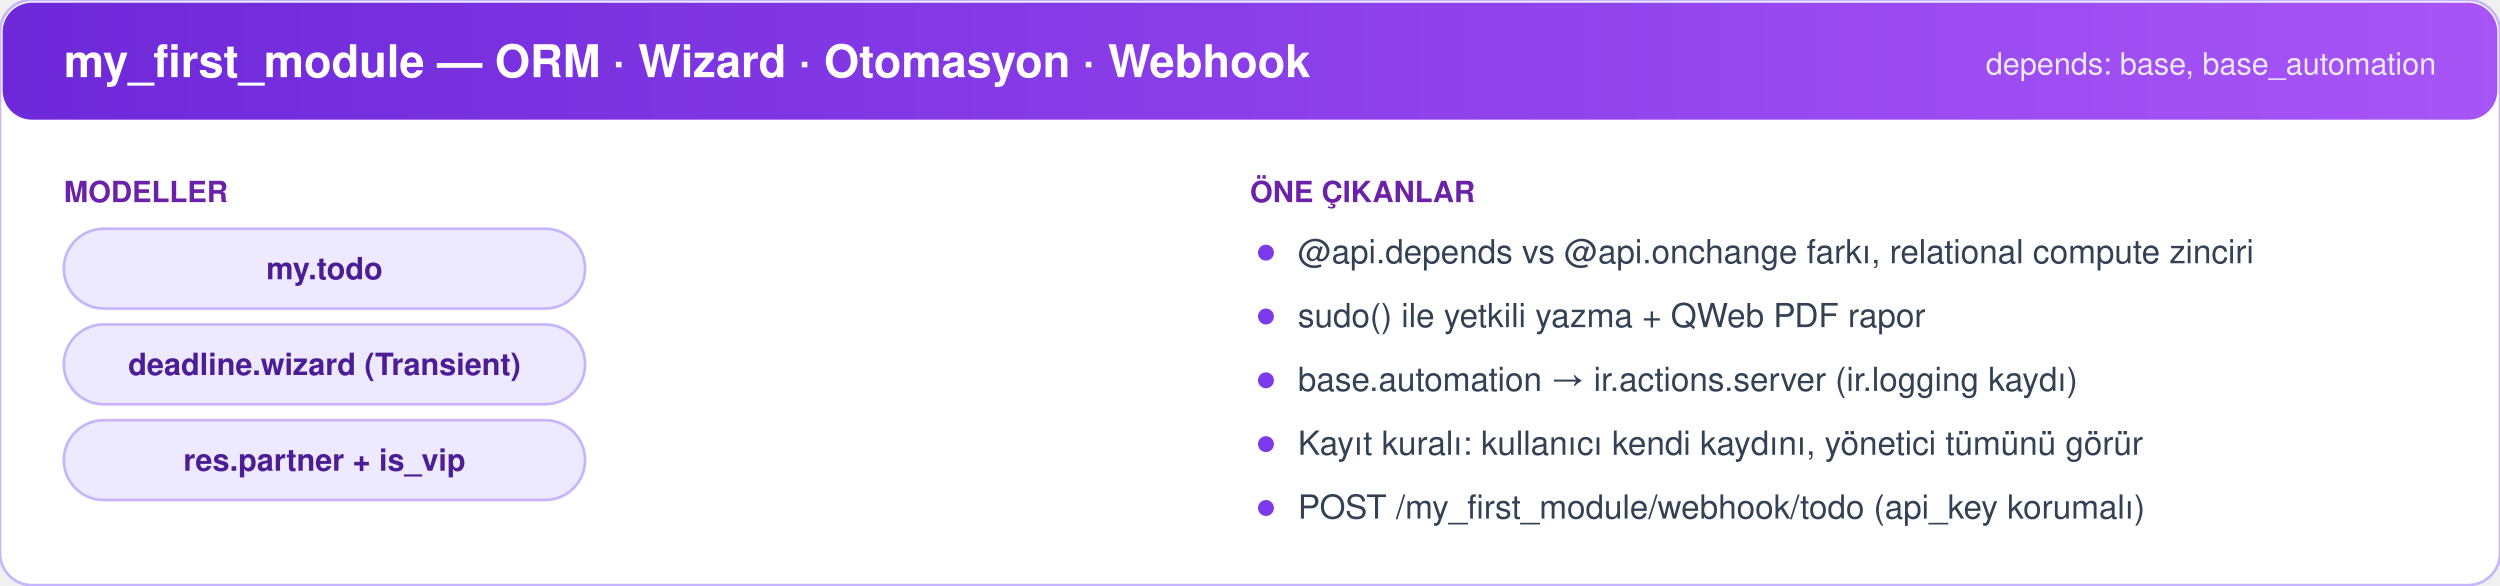
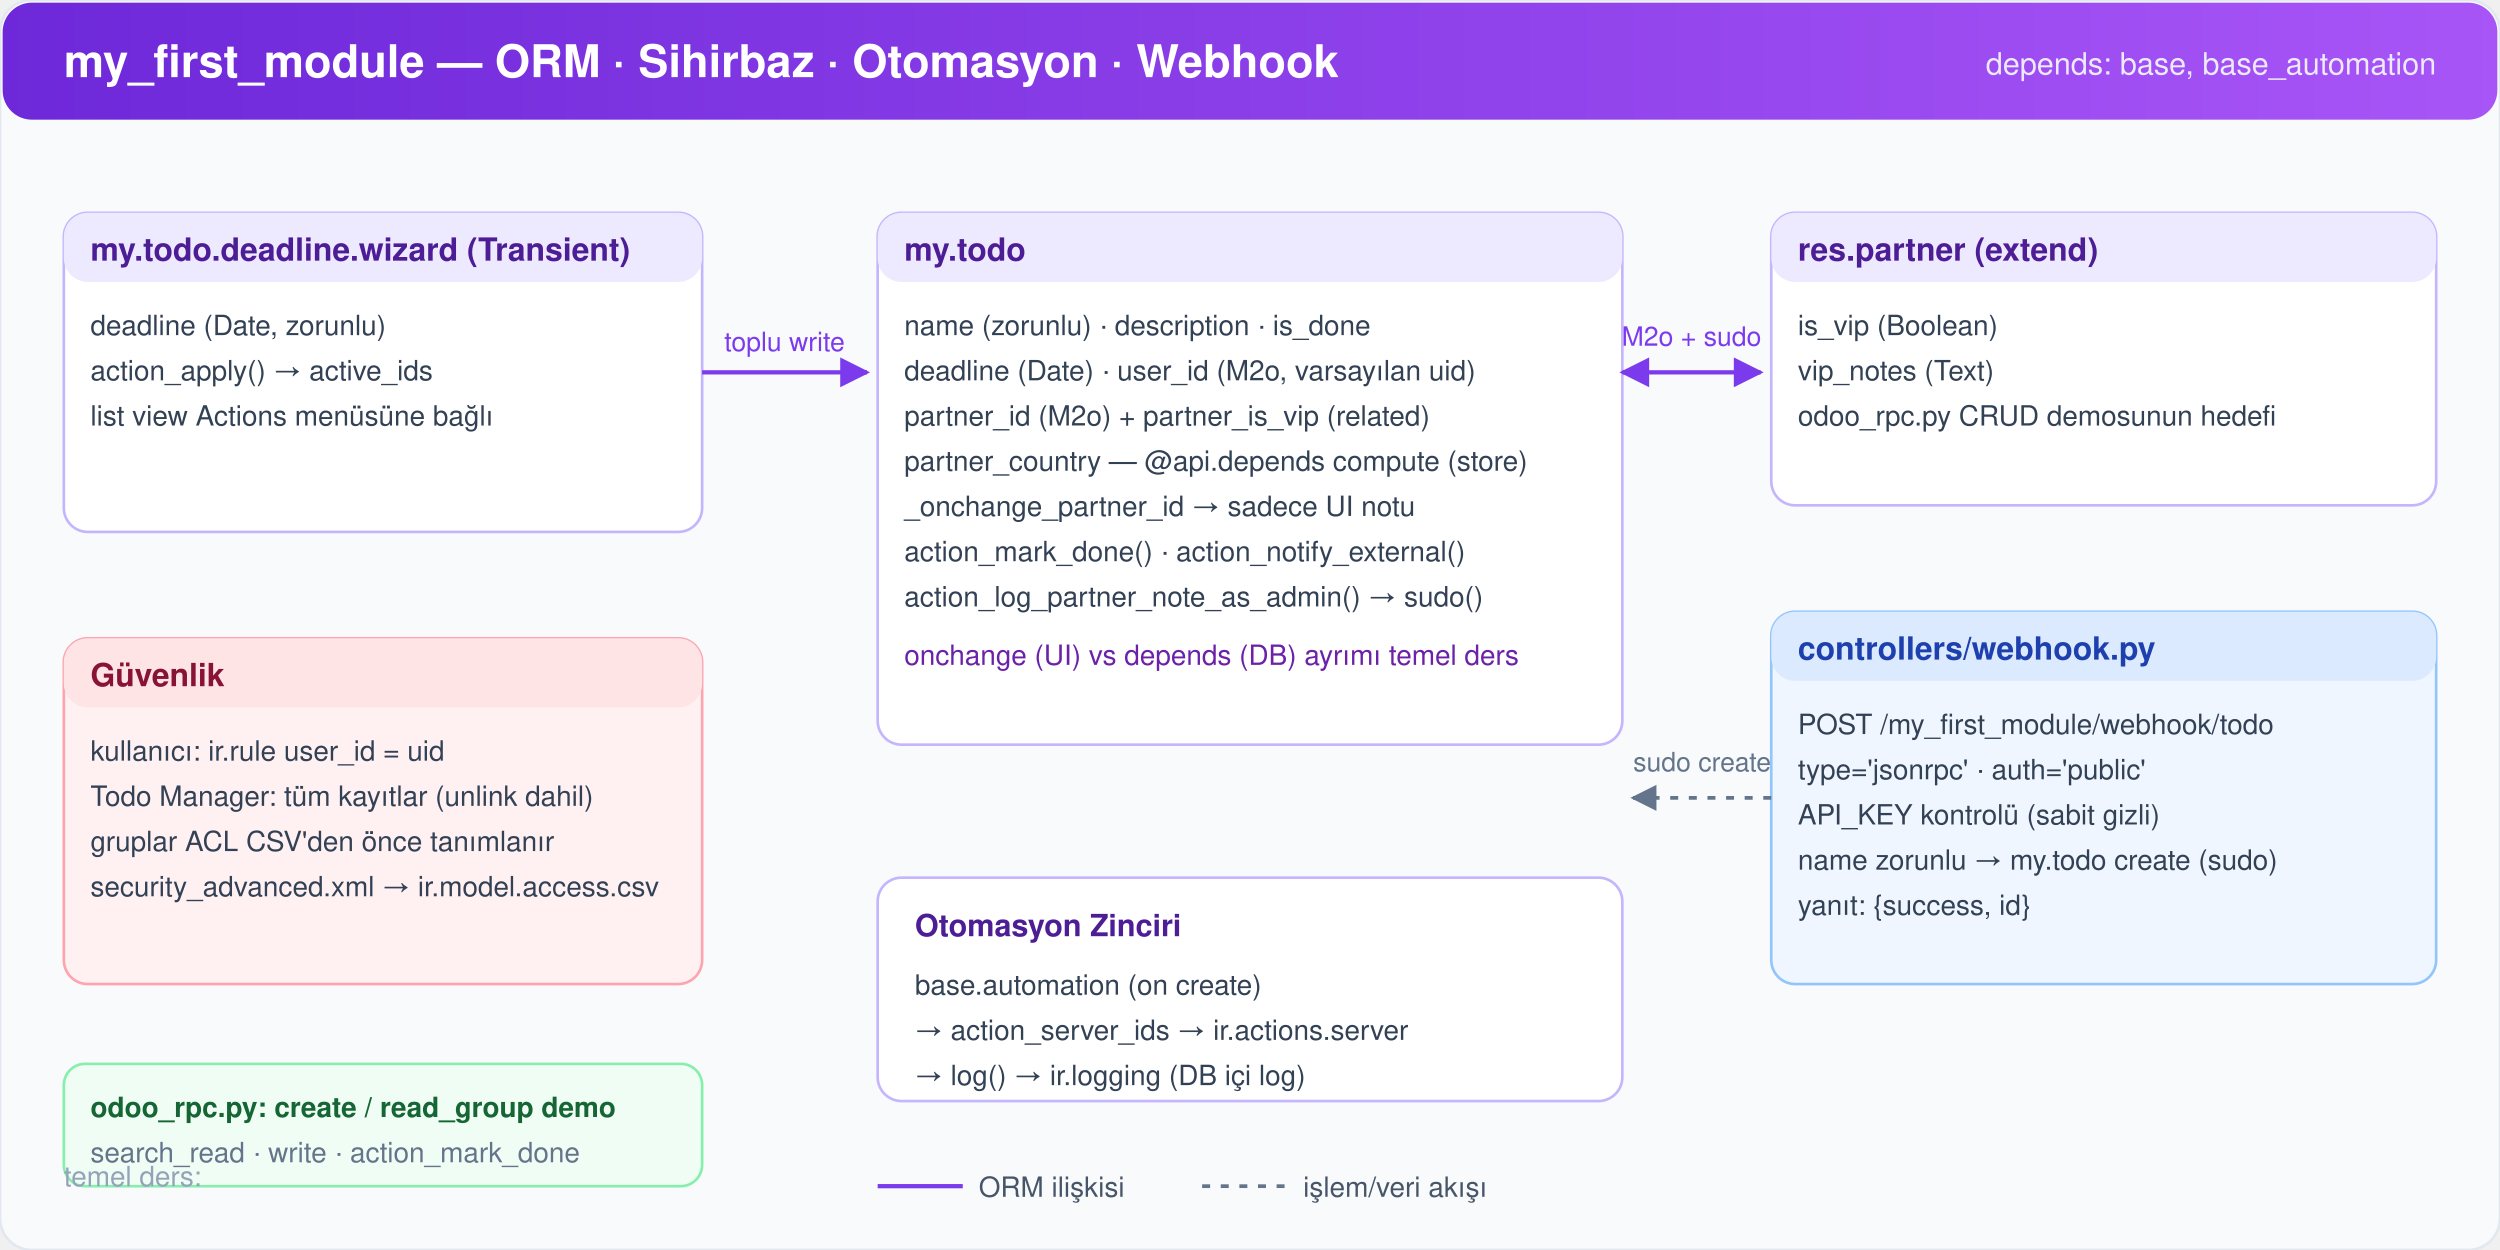
- <svg xmlns="http://www.w3.org/2000/svg" width="940" height="220" viewBox="0 0 940 220" role="img" aria-label="my_first_module">
+ <svg xmlns="http://www.w3.org/2000/svg" width="940" height="470" viewBox="0 0 940 470" role="img" aria-label="my_first_module mimari">
  <defs>
-     <linearGradient id="h" x1="0" y1="0" x2="1" y2="0">
+     <linearGradient id="hh" x1="0" y1="0" x2="1" y2="0">
      <stop offset="0" stop-color="#6d28d9" />
      <stop offset="1" stop-color="#a855f7" />
    </linearGradient>
+     <marker id="a" viewBox="0 0 10 10" refX="9" refY="5" markerWidth="7" markerHeight="7" orient="auto-start-reverse">
+       <path d="M0 0 L10 5 L0 10 z" fill="#7c3aed" />
+     </marker>
+     <marker id="b" viewBox="0 0 10 10" refX="9" refY="5" markerWidth="7" markerHeight="7" orient="auto-start-reverse">
+       <path d="M0 0 L10 5 L0 10 z" fill="#64748b" />
+     </marker>
  </defs>
-   <rect width="940" height="220" rx="12" fill="#ffffff" stroke="#c4b5fd" />
-   <rect x="1" y="1" width="938" height="44" rx="11" fill="url(#h)" />
-   <text x="24" y="29" font-family="Helvetica,Arial,sans-serif" font-size="17" font-weight="700" fill="#ffffff">my_first_module — ORM · Wizard · Otomasyon · Webhook</text>
-   <text x="916" y="28" text-anchor="end" font-family="Helvetica,Arial,sans-serif" font-size="11.5" fill="#ede9fe">depends: base, base_automation</text>
-   <text x="24" y="76" font-family="Helvetica,Arial,sans-serif" font-size="11" font-weight="700" fill="#6b21a8">MODELLER</text>
-   <g font-family="Helvetica,Arial,sans-serif" font-size="11.5" fill="#4c1d95">
-     <rect x="24" y="86" width="196" height="30" rx="15" fill="#ede9fe" stroke="#c4b5fd" />
-     <text x="122" y="105" text-anchor="middle" font-weight="600">my.todo</text>
-     <rect x="24" y="122" width="196" height="30" rx="15" fill="#ede9fe" stroke="#c4b5fd" />
-     <text x="122" y="141" text-anchor="middle" font-weight="600">deadline.wizard (Transient)</text>
-     <rect x="24" y="158" width="196" height="30" rx="15" fill="#ede9fe" stroke="#c4b5fd" />
-     <text x="122" y="177" text-anchor="middle" font-weight="600">res.partner + is_vip</text>
+   <rect width="940" height="470" rx="12" fill="#f8fafc" stroke="#e2e8f0" />
+   <rect x="1" y="1" width="938" height="44" rx="11" fill="url(#hh)" />
+   <text x="24" y="29" font-family="Helvetica" font-size="17" font-weight="700" fill="#ffffff">my_first_module — ORM · Sihirbaz · Otomasyon · Webhook</text>
+   <text x="916" y="28" text-anchor="end" font-family="Helvetica" font-size="11.5" fill="#ede9fe">depends: base, base_automation</text>
+   <g font-family="Helvetica">
+     <rect x="24" y="80" width="240" height="120" rx="9" fill="#ffffff" stroke="#c4b5fd" />
+     <rect x="24" y="80" width="240" height="26" rx="9" fill="#ede9fe" />
+     <text x="34" y="98" font-size="12" font-weight="700" fill="#4c1d95">my.todo.deadline.wizard (Transient)</text>
+     <text x="34" y="126" font-size="10.5" fill="#334155">deadline (Date, zorunlu)</text>
+     <text x="34" y="143" font-size="10.5" fill="#334155">action_apply() → active_ids</text>
+     <text x="34" y="160" font-size="10.5" fill="#334155">list view Actions menüsüne bağlı</text>
+     <path d="M264 140 H326" stroke="#7c3aed" stroke-width="1.6" marker-end="url(#a)" />
+     <text x="295" y="132" text-anchor="middle" font-size="10" fill="#7c3aed">toplu write</text>
  </g>
-   <text x="470" y="76" font-family="Helvetica,Arial,sans-serif" font-size="11" font-weight="700" fill="#6b21a8">ÖNE ÇIKANLAR</text>
-   <g font-family="Helvetica,Arial,sans-serif" font-size="12.5" fill="#334155">
-     <circle cx="476" cy="95" r="3" fill="#7c3aed" />
-     <text x="488" y="99">@api.depends vs @api.onchange farkı, relational compute zinciri</text>
-     <circle cx="476" cy="119" r="3" fill="#7c3aed" />
-     <text x="488" y="123">sudo() ile yetkili yazma + QWeb PDF rapor</text>
-     <circle cx="476" cy="143" r="3" fill="#7c3aed" />
-     <text x="488" y="147">base.automation → ir.actions.server (ir.logging kaydı)</text>
-     <circle cx="476" cy="167" r="3" fill="#7c3aed" />
-     <text x="488" y="171">Kayıt kuralı: kullanıcı kendi kaydını, yönetici tümünü görür</text>
-     <circle cx="476" cy="191" r="3" fill="#7c3aed" />
-     <text x="488" y="195">POST /my_first_module/webhook/todo (api_key korumalı)</text>
+   <g font-family="Helvetica">
+     <rect x="330" y="80" width="280" height="200" rx="9" fill="#ffffff" stroke="#c4b5fd" />
+     <rect x="330" y="80" width="280" height="26" rx="9" fill="#ede9fe" />
+     <text x="340" y="98" font-size="12" font-weight="700" fill="#4c1d95">my.todo</text>
+     <text x="340" y="126" font-size="10.5" fill="#334155">name (zorunlu) · description · is_done</text>
+     <text x="340" y="143" font-size="10.5" fill="#334155">deadline (Date) · user_id (M2o, varsayılan uid)</text>
+     <text x="340" y="160" font-size="10.5" fill="#334155">partner_id (M2o) + partner_is_vip (related)</text>
+     <text x="340" y="177" font-size="10.5" fill="#334155">partner_country — @api.depends compute (store)</text>
+     <text x="340" y="194" font-size="10.5" fill="#334155">_onchange_partner_id → sadece UI notu</text>
+     <text x="340" y="211" font-size="10.5" fill="#334155">action_mark_done() · action_notify_external()</text>
+     <text x="340" y="228" font-size="10.5" fill="#334155">action_log_partner_note_as_admin() → sudo()</text>
+     <text x="340" y="250" font-size="10.5" fill="#6b21a8">onchange (UI) vs depends (DB) ayrımı temel ders</text>
+   </g>
+   <g font-family="Helvetica">
+     <rect x="666" y="80" width="250" height="110" rx="9" fill="#ffffff" stroke="#c4b5fd" />
+     <rect x="666" y="80" width="250" height="26" rx="9" fill="#ede9fe" />
+     <text x="676" y="98" font-size="12" font-weight="700" fill="#4c1d95">res.partner (extend)</text>
+     <text x="676" y="126" font-size="10.5" fill="#334155">is_vip (Boolean)</text>
+     <text x="676" y="143" font-size="10.5" fill="#334155">vip_notes (Text)</text>
+     <text x="676" y="160" font-size="10.5" fill="#334155">odoo_rpc.py CRUD demosunun hedefi</text>
+     <path d="M610 140 H662" stroke="#7c3aed" stroke-width="1.6" marker-end="url(#a)" marker-start="url(#a)" />
+     <text x="636" y="130" text-anchor="middle" font-size="10" fill="#7c3aed">M2o + sudo</text>
+   </g>
+   <g font-family="Helvetica">
+     <rect x="24" y="240" width="240" height="130" rx="9" fill="#fff1f2" stroke="#fda4af" />
+     <rect x="24" y="240" width="240" height="26" rx="9" fill="#ffe4e6" />
+     <text x="34" y="258" font-size="12" font-weight="700" fill="#881337">Güvenlik</text>
+     <text x="34" y="286" font-size="10.5" fill="#334155">kullanıcı: ir.rule user_id = uid</text>
+     <text x="34" y="303" font-size="10.5" fill="#334155">Todo Manager: tüm kayıtlar (unlink dahil)</text>
+     <text x="34" y="320" font-size="10.5" fill="#334155">gruplar ACL CSV'den önce tanımlanır</text>
+     <text x="34" y="337" font-size="10.5" fill="#334155">security_advanced.xml → ir.model.access.csv</text>
+   </g>
+   <g font-family="Helvetica">
+     <rect x="666" y="230" width="250" height="140" rx="9" fill="#eff6ff" stroke="#93c5fd" />
+     <rect x="666" y="230" width="250" height="26" rx="9" fill="#dbeafe" />
+     <text x="676" y="248" font-size="12" font-weight="700" fill="#1e40af">controllers/webhook.py</text>
+     <text x="676" y="276" font-size="10.5" fill="#334155">POST /my_first_module/webhook/todo</text>
+     <text x="676" y="293" font-size="10.5" fill="#334155">type='jsonrpc' · auth='public'</text>
+     <text x="676" y="310" font-size="10.5" fill="#334155">API_KEY kontrolü (sabit gizli)</text>
+     <text x="676" y="327" font-size="10.5" fill="#334155">name zorunlu → my.todo create (sudo)</text>
+     <text x="676" y="344" font-size="10.5" fill="#334155">yanıt: {success, id}</text>
+     <path d="M666 300 H614" stroke="#64748b" stroke-width="1.4" stroke-dasharray="3 4" marker-end="url(#b)" />
+     <text x="640" y="290" text-anchor="middle" font-size="10" fill="#64748b">sudo create</text>
+   </g>
+   <g font-family="Helvetica">
+     <rect x="330" y="330" width="280" height="84" rx="9" fill="#ffffff" stroke="#c4b5fd" />
+     <text x="344" y="352" font-size="11.5" font-weight="700" fill="#4c1d95">Otomasyon Zinciri</text>
+     <text x="344" y="374" font-size="10.5" fill="#334155">base.automation (on create)</text>
+     <text x="344" y="391" font-size="10.5" fill="#334155">→ action_server_ids → ir.actions.server</text>
+     <text x="344" y="408" font-size="10.5" fill="#334155">→ log() → ir.logging (DB içi log)</text>
+   </g>
+   <g font-family="Helvetica">
+     <rect x="24" y="400" width="240" height="46" rx="8" fill="#f0fdf4" stroke="#86efac" />
+     <text x="34" y="420" font-size="10.5" font-weight="600" fill="#166534">odoo_rpc.py: create / read_group demo</text>
+     <text x="34" y="437" font-size="10.5" fill="#64748b">search_read · write · action_mark_done</text>
+   </g>
+   <g font-family="Helvetica" font-size="10.5">
+     <line x1="330" y1="446" x2="362" y2="446" stroke="#7c3aed" stroke-width="1.6" />
+     <text x="368" y="450" fill="#475569">ORM ilişkisi</text>
+     <line x1="452" y1="446" x2="484" y2="446" stroke="#64748b" stroke-width="1.4" stroke-dasharray="3 4" />
+     <text x="490" y="450" fill="#475569">işlem/veri akışı</text>
+     <text x="24" y="446" fill="#94a3b8">temel ders: </text>
  </g>
</svg>
